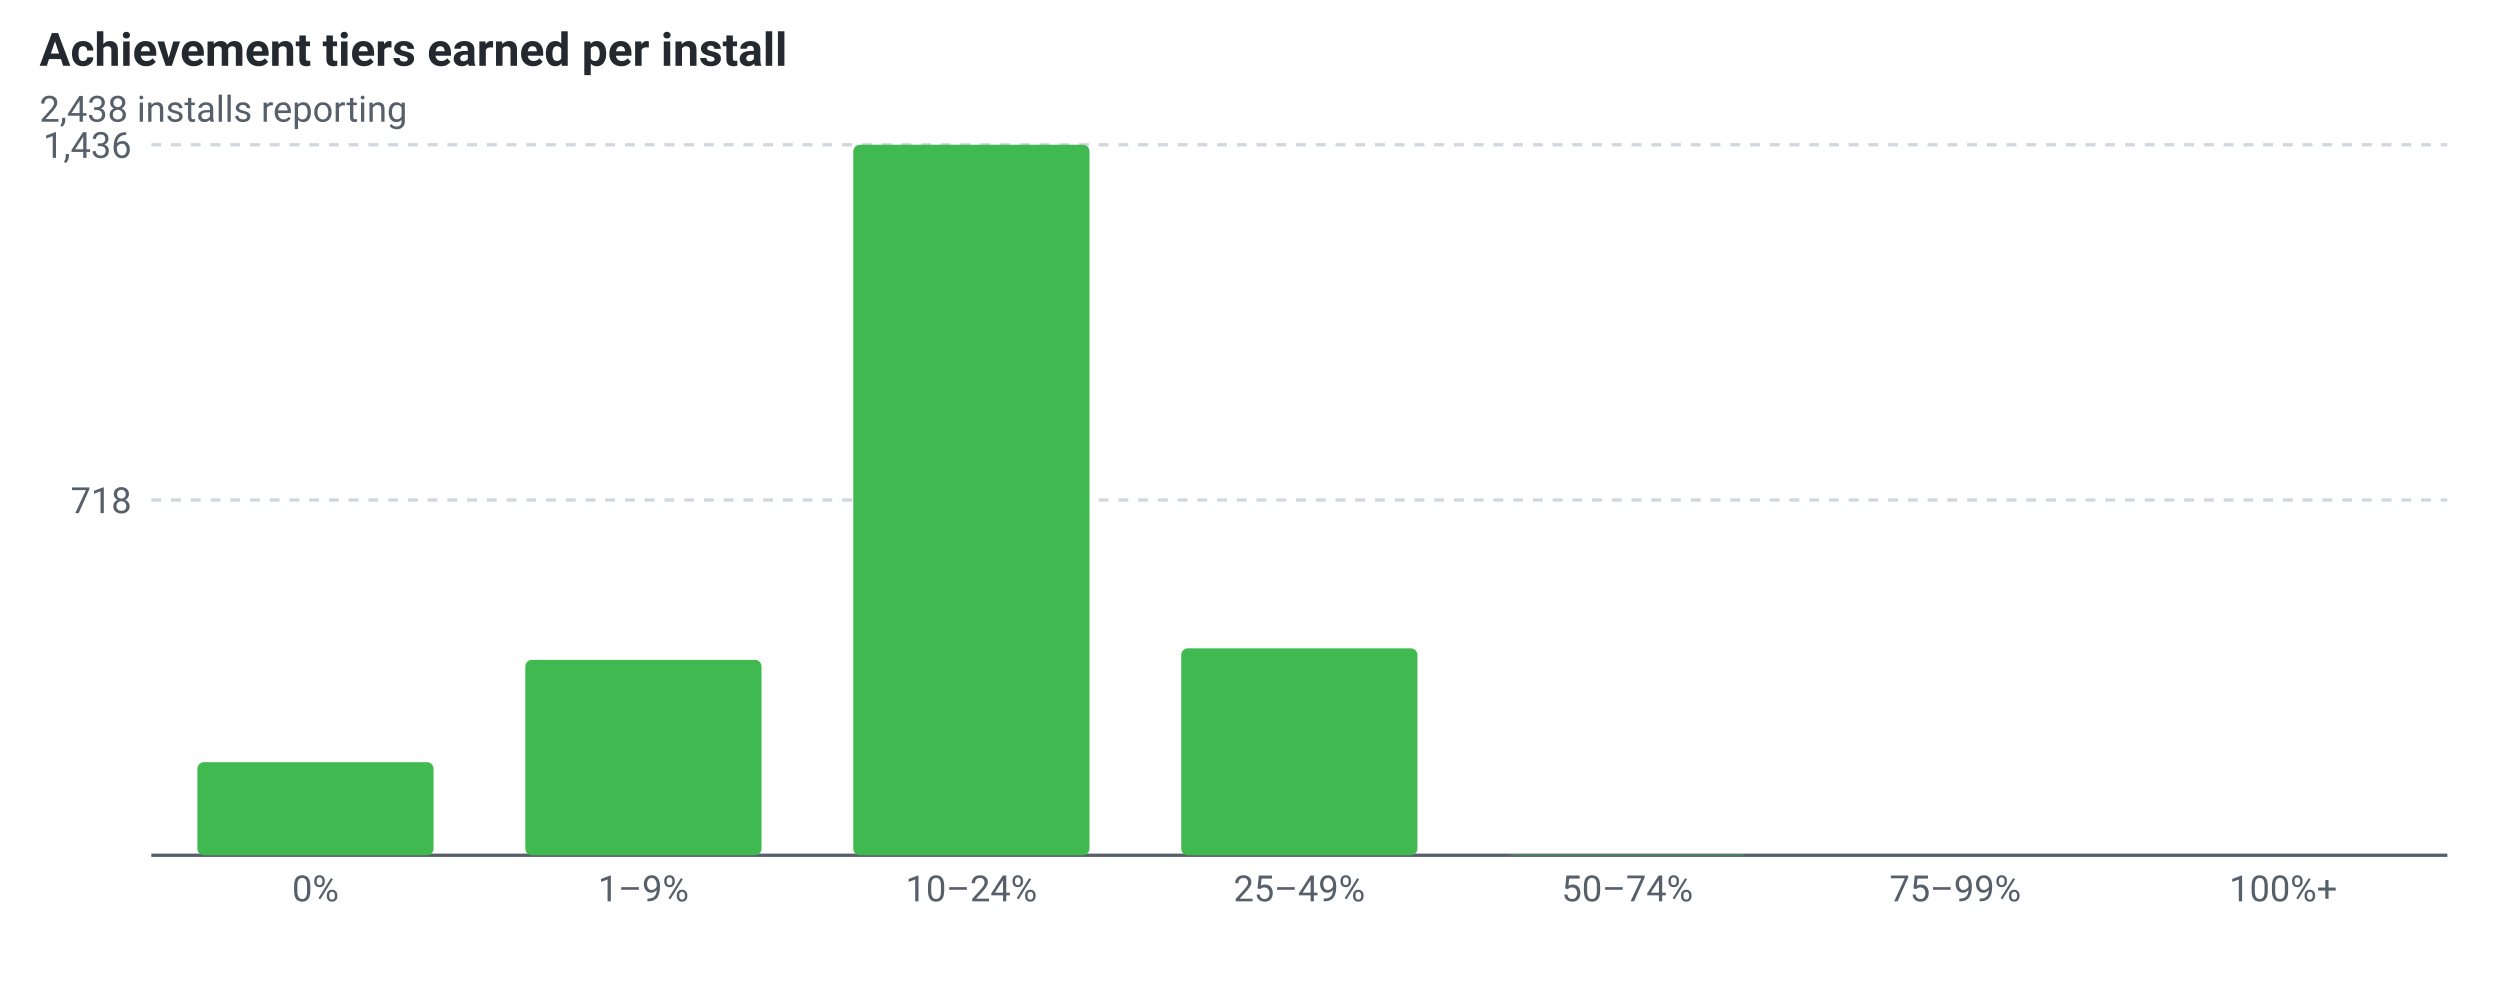
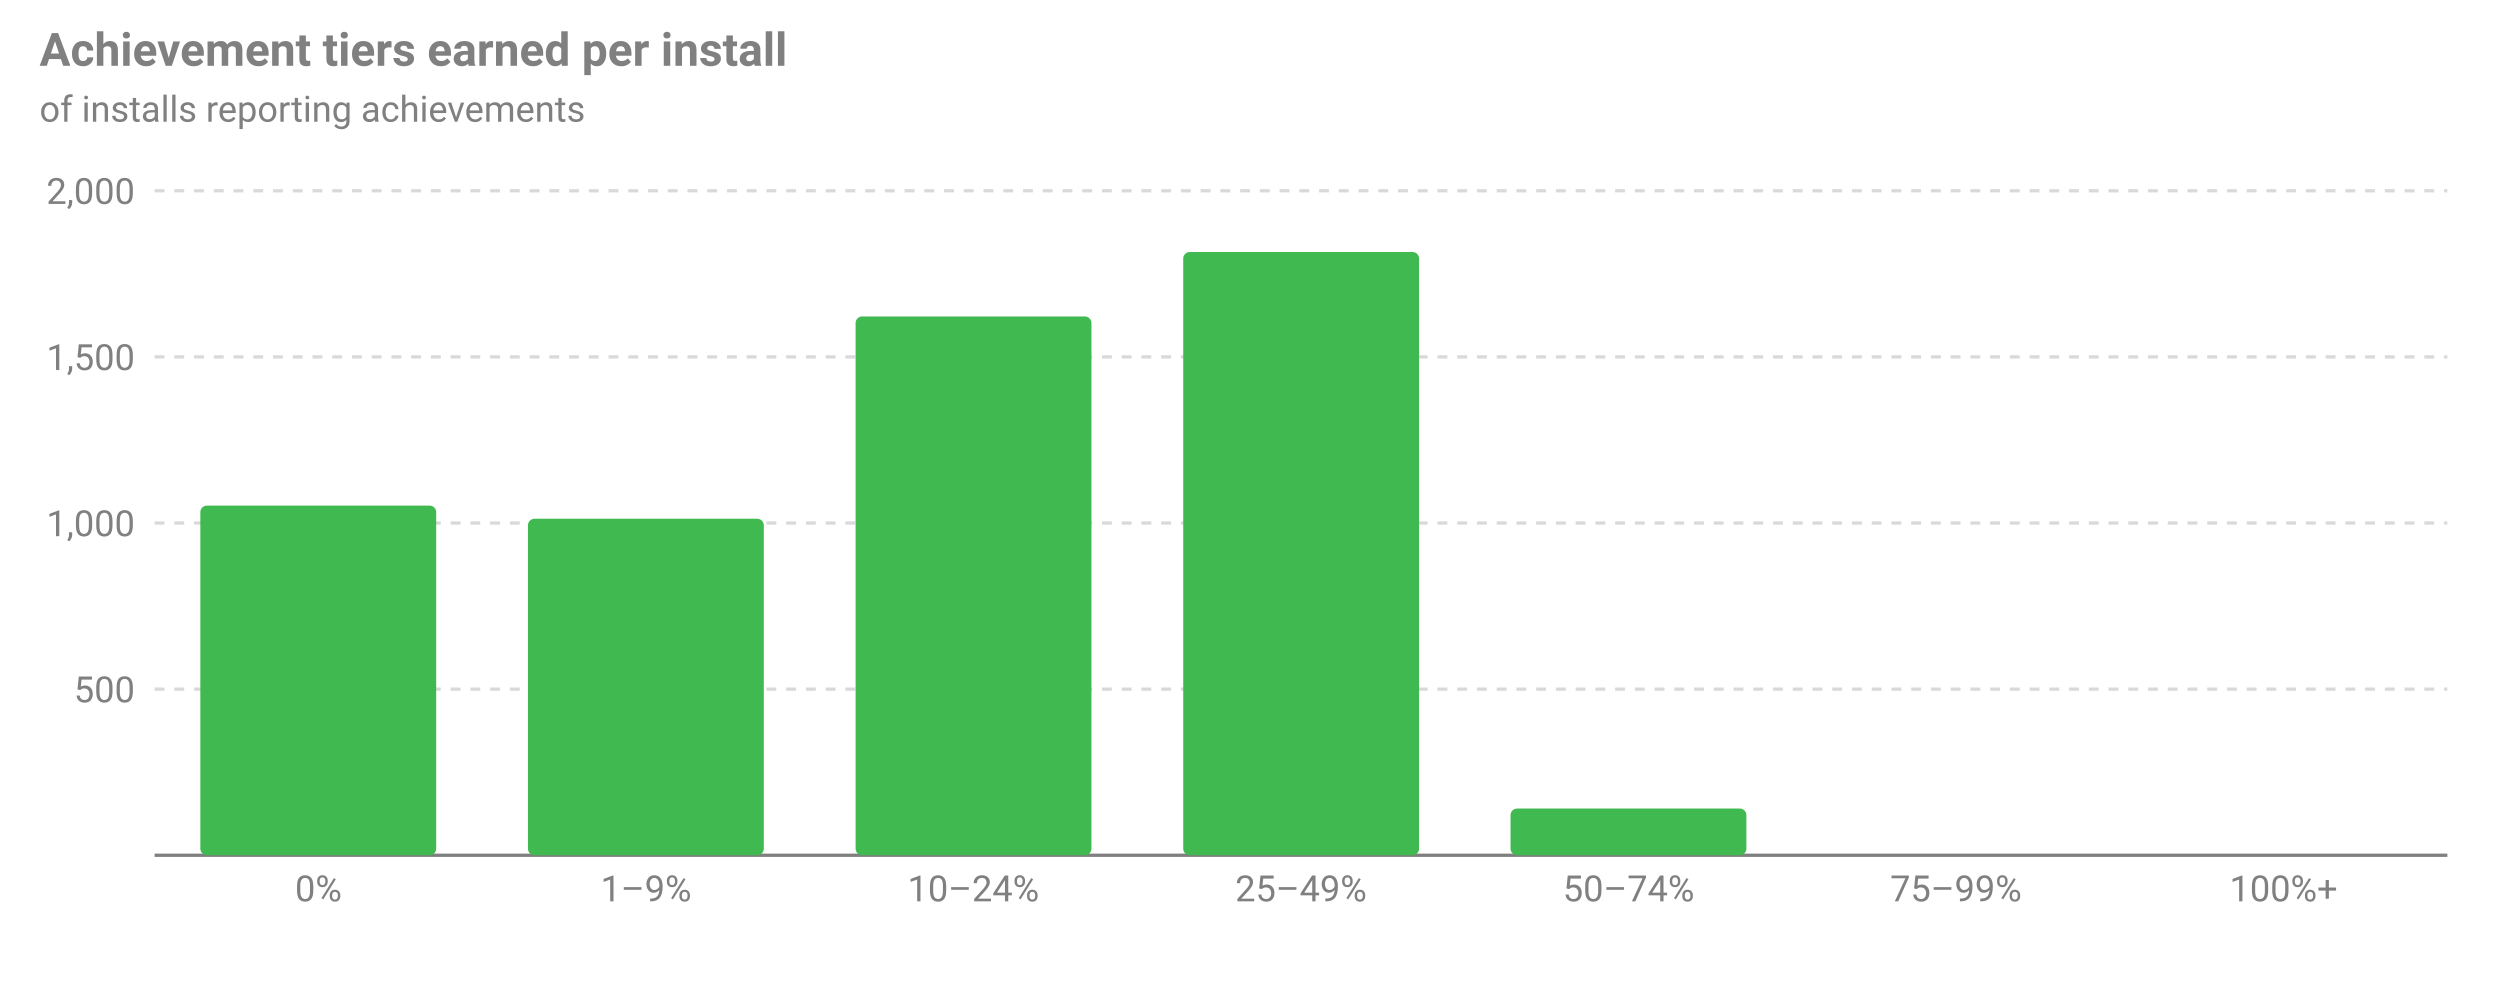
- <svg xmlns="http://www.w3.org/2000/svg" width="760" height="300" viewBox="0 0 760 300" role="img">
+ <svg xmlns="http://www.w3.org/2000/svg" width="760" height="300" viewBox="0 0 760 300" role="img" aria-label="Achievement tiers earned per install">
  <style>
  text{font-family:-apple-system,BlinkMacSystemFont,'Segoe UI',Roboto,Helvetica,Arial,sans-serif}
-   .grid{stroke:#d0d7de;stroke-width:1}
-   .axis{stroke:#57606a;stroke-width:1}
-   .lbl{fill:#57606a;font-size:12px}
-   .val{fill:#24292f;font-size:12px;font-weight:600}
-   .title{fill:#24292f;font-size:14px;font-weight:700}
-   .sub{fill:#57606a;font-size:11px}
-   .gap{fill:#57606a;opacity:.09}
-   .gaplbl{fill:#57606a;font-size:10px;opacity:.85}
-   .ico{fill:#57606a}
-   .t1{fill:#d4a72c}
-   .t2{fill:#bf8700}
-   .t3{fill:#9e6a03}
-   .t4{fill:#7d4e00}
-   @media (prefers-color-scheme: dark){
-     .grid{stroke:#30363d}
-     .axis{stroke:#8b949e}
-     .lbl{fill:#8b949e}
-     .val{fill:#e6edf3}
-     .title{fill:#e6edf3}
-     .sub{fill:#8b949e}
-     .gap{fill:#8b949e;opacity:.13}
-     .gaplbl{fill:#8b949e}
-     .ico{fill:#8b949e}
-     .t1{fill:#bf8700}
-     .t2{fill:#d4a72c}
-     .t3{fill:#f2cc60}
-     .t4{fill:#fbe6a4}
-   }
+   .grid{stroke:#808080;stroke-opacity:.3;stroke-width:1}
+   .axis{stroke:#808080;stroke-width:1}
+   .lbl{fill:#808080;font-size:12px}
+   .val{fill:#808080;font-size:12px;font-weight:600}
+   .title{fill:#808080;font-size:14px;font-weight:700}
+   .sub{fill:#808080;font-size:11px}
+   .gap{fill:#808080;opacity:.12}
+   .gaplbl{fill:#808080;font-size:10px;opacity:.85}
+   .ico{fill:#808080}
+   .t1{fill:#e3b341}
+   .t2{fill:#d29922}
+   .t3{fill:#b7860b}
+   .t4{fill:#946f0f}
</style>
  <text x="12" y="20" class="title">Achievement tiers earned per install</text>
-   <text x="12" y="37" class="sub">2,438 installs reporting</text>
-   <line x1="46" y1="260" x2="744" y2="260" class="axis" />
-   <line x1="46" y1="152.0" x2="744" y2="152.0" class="grid" stroke-dasharray="3 3" />
-   <text x="40" y="156.0" class="sub" text-anchor="end">718</text>
-   <line x1="46" y1="44.0" x2="744" y2="44.0" class="grid" stroke-dasharray="3 3" />
-   <text x="40" y="48.0" class="sub" text-anchor="end">1,436</text>
-   <rect x="60.0" y="231.7" width="71.8" height="28.3" rx="2" fill="#3fb950" />
-   <text x="95.9" y="274" class="sub" text-anchor="middle">0%</text>
-   <rect x="159.7" y="200.6" width="71.8" height="59.4" rx="2" fill="#3fb950" />
-   <text x="195.6" y="274" class="sub" text-anchor="middle">1–9%</text>
-   <rect x="259.4" y="44.0" width="71.8" height="216.0" rx="2" fill="#3fb950" />
-   <text x="295.3" y="274" class="sub" text-anchor="middle">10–24%</text>
-   <rect x="359.1" y="197.1" width="71.8" height="62.9" rx="2" fill="#3fb950" />
-   <text x="395.0" y="274" class="sub" text-anchor="middle">25–49%</text>
-   <rect x="458.8" y="259.8" width="71.8" height="0.2" rx="2" fill="#3fb950" />
-   <text x="494.7" y="274" class="sub" text-anchor="middle">50–74%</text>
-   <rect x="558.5" y="260.0" width="71.8" height="0.0" rx="2" fill="#3fb950" />
-   <text x="594.4" y="274" class="sub" text-anchor="middle">75–99%</text>
-   <rect x="658.2" y="260.0" width="71.8" height="0.0" rx="2" fill="#3fb950" />
-   <text x="694.1" y="274" class="sub" text-anchor="middle">100%+</text>
+   <text x="12" y="37" class="sub">of installs reporting achievements</text>
+   <line x1="47" y1="260" x2="744" y2="260" class="axis" />
+   <line x1="47" y1="209.5" x2="744" y2="209.5" class="grid" stroke-dasharray="3 3" />
+   <text x="41" y="213.5" class="sub" text-anchor="end">500</text>
+   <line x1="47" y1="159.0" x2="744" y2="159.0" class="grid" stroke-dasharray="3 3" />
+   <text x="41" y="163.0" class="sub" text-anchor="end">1,000</text>
+   <line x1="47" y1="108.5" x2="744" y2="108.5" class="grid" stroke-dasharray="3 3" />
+   <text x="41" y="112.5" class="sub" text-anchor="end">1,500</text>
+   <line x1="47" y1="58.0" x2="744" y2="58.0" class="grid" stroke-dasharray="3 3" />
+   <text x="41" y="62.0" class="sub" text-anchor="end">2,000</text>
+   <rect x="60.9" y="153.7" width="71.7" height="106.3" rx="2" fill="#3fb950" data-tip="0%: 1,052" />
+   <text x="96.8" y="274" class="sub" text-anchor="middle">0%</text>
+   <rect x="160.5" y="157.7" width="71.7" height="102.3" rx="2" fill="#3fb950" data-tip="1–9%: 1,013" />
+   <text x="196.4" y="274" class="sub" text-anchor="middle">1–9%</text>
+   <rect x="260.1" y="96.2" width="71.7" height="163.8" rx="2" fill="#3fb950" data-tip="10–24%: 1,622" />
+   <text x="295.9" y="274" class="sub" text-anchor="middle">10–24%</text>
+   <rect x="359.7" y="76.6" width="71.7" height="183.4" rx="2" fill="#3fb950" data-tip="25–49%: 1,816" />
+   <text x="395.5" y="274" class="sub" text-anchor="middle">25–49%</text>
+   <rect x="459.2" y="245.8" width="71.7" height="14.2" rx="2" fill="#3fb950" data-tip="50–74%: 141" />
+   <text x="495.1" y="274" class="sub" text-anchor="middle">50–74%</text>
+   <rect x="558.8" y="260.0" width="71.7" height="0.0" rx="2" fill="#3fb950" data-tip="75–99%: 0" />
+   <text x="594.6" y="274" class="sub" text-anchor="middle">75–99%</text>
+   <rect x="658.4" y="260.0" width="71.7" height="0.0" rx="2" fill="#3fb950" data-tip="100%+: 0" />
+   <text x="694.2" y="274" class="sub" text-anchor="middle">100%+</text>
</svg>
